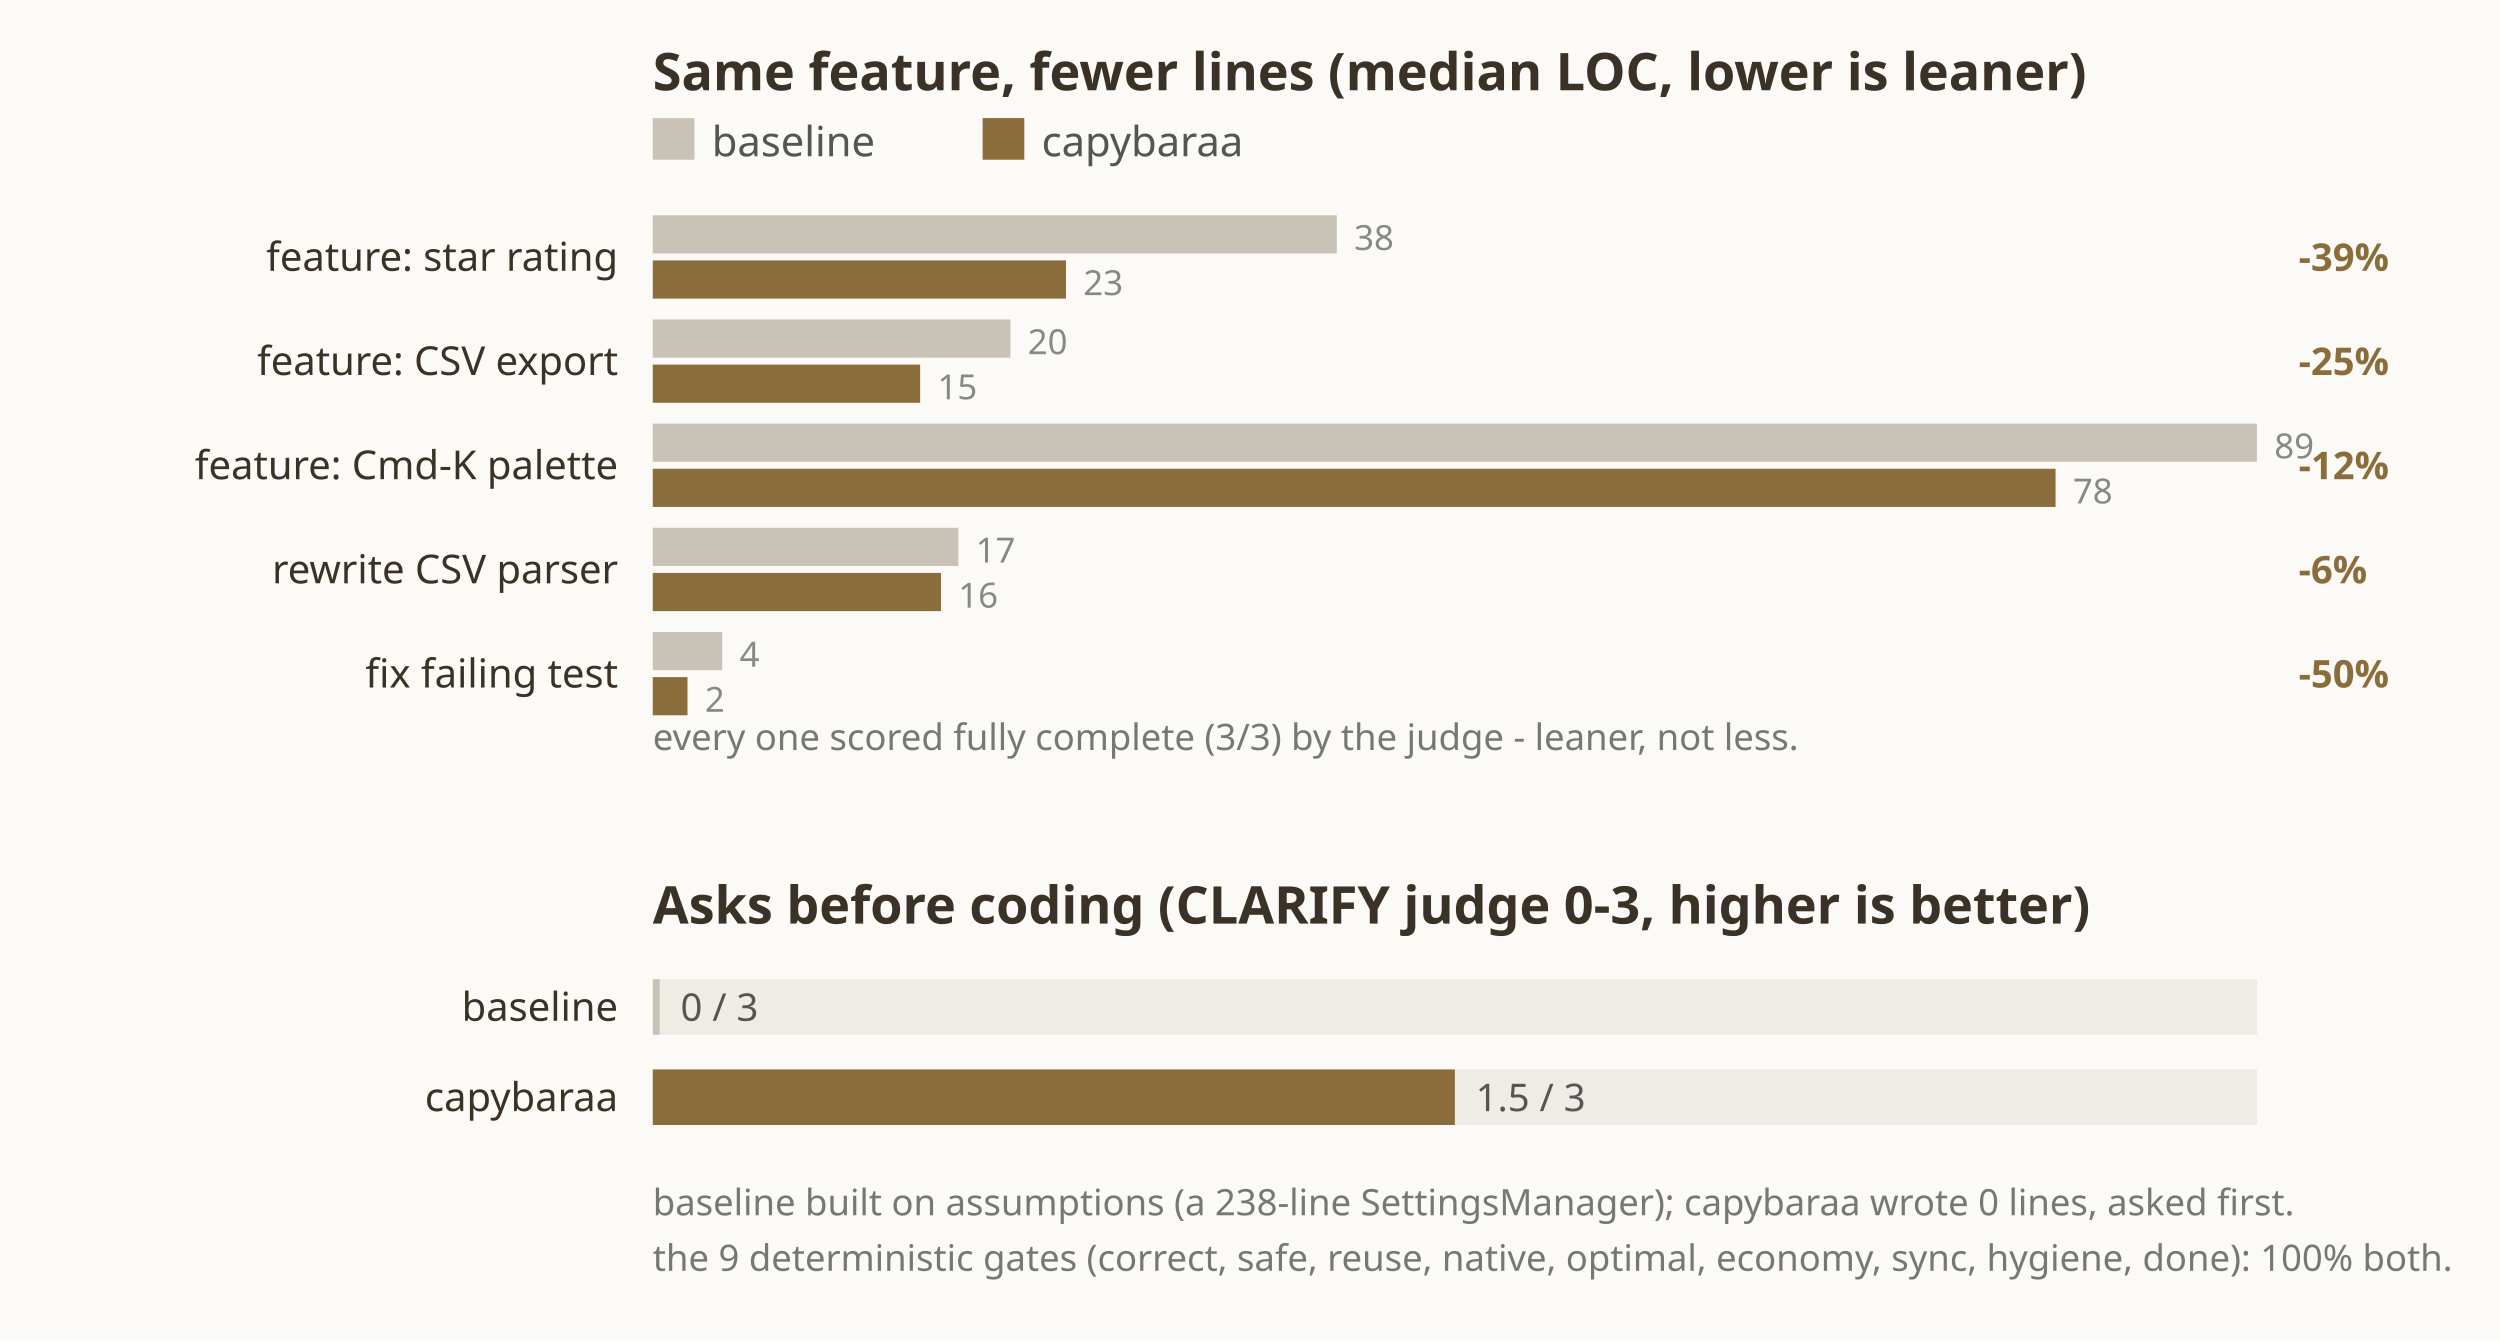
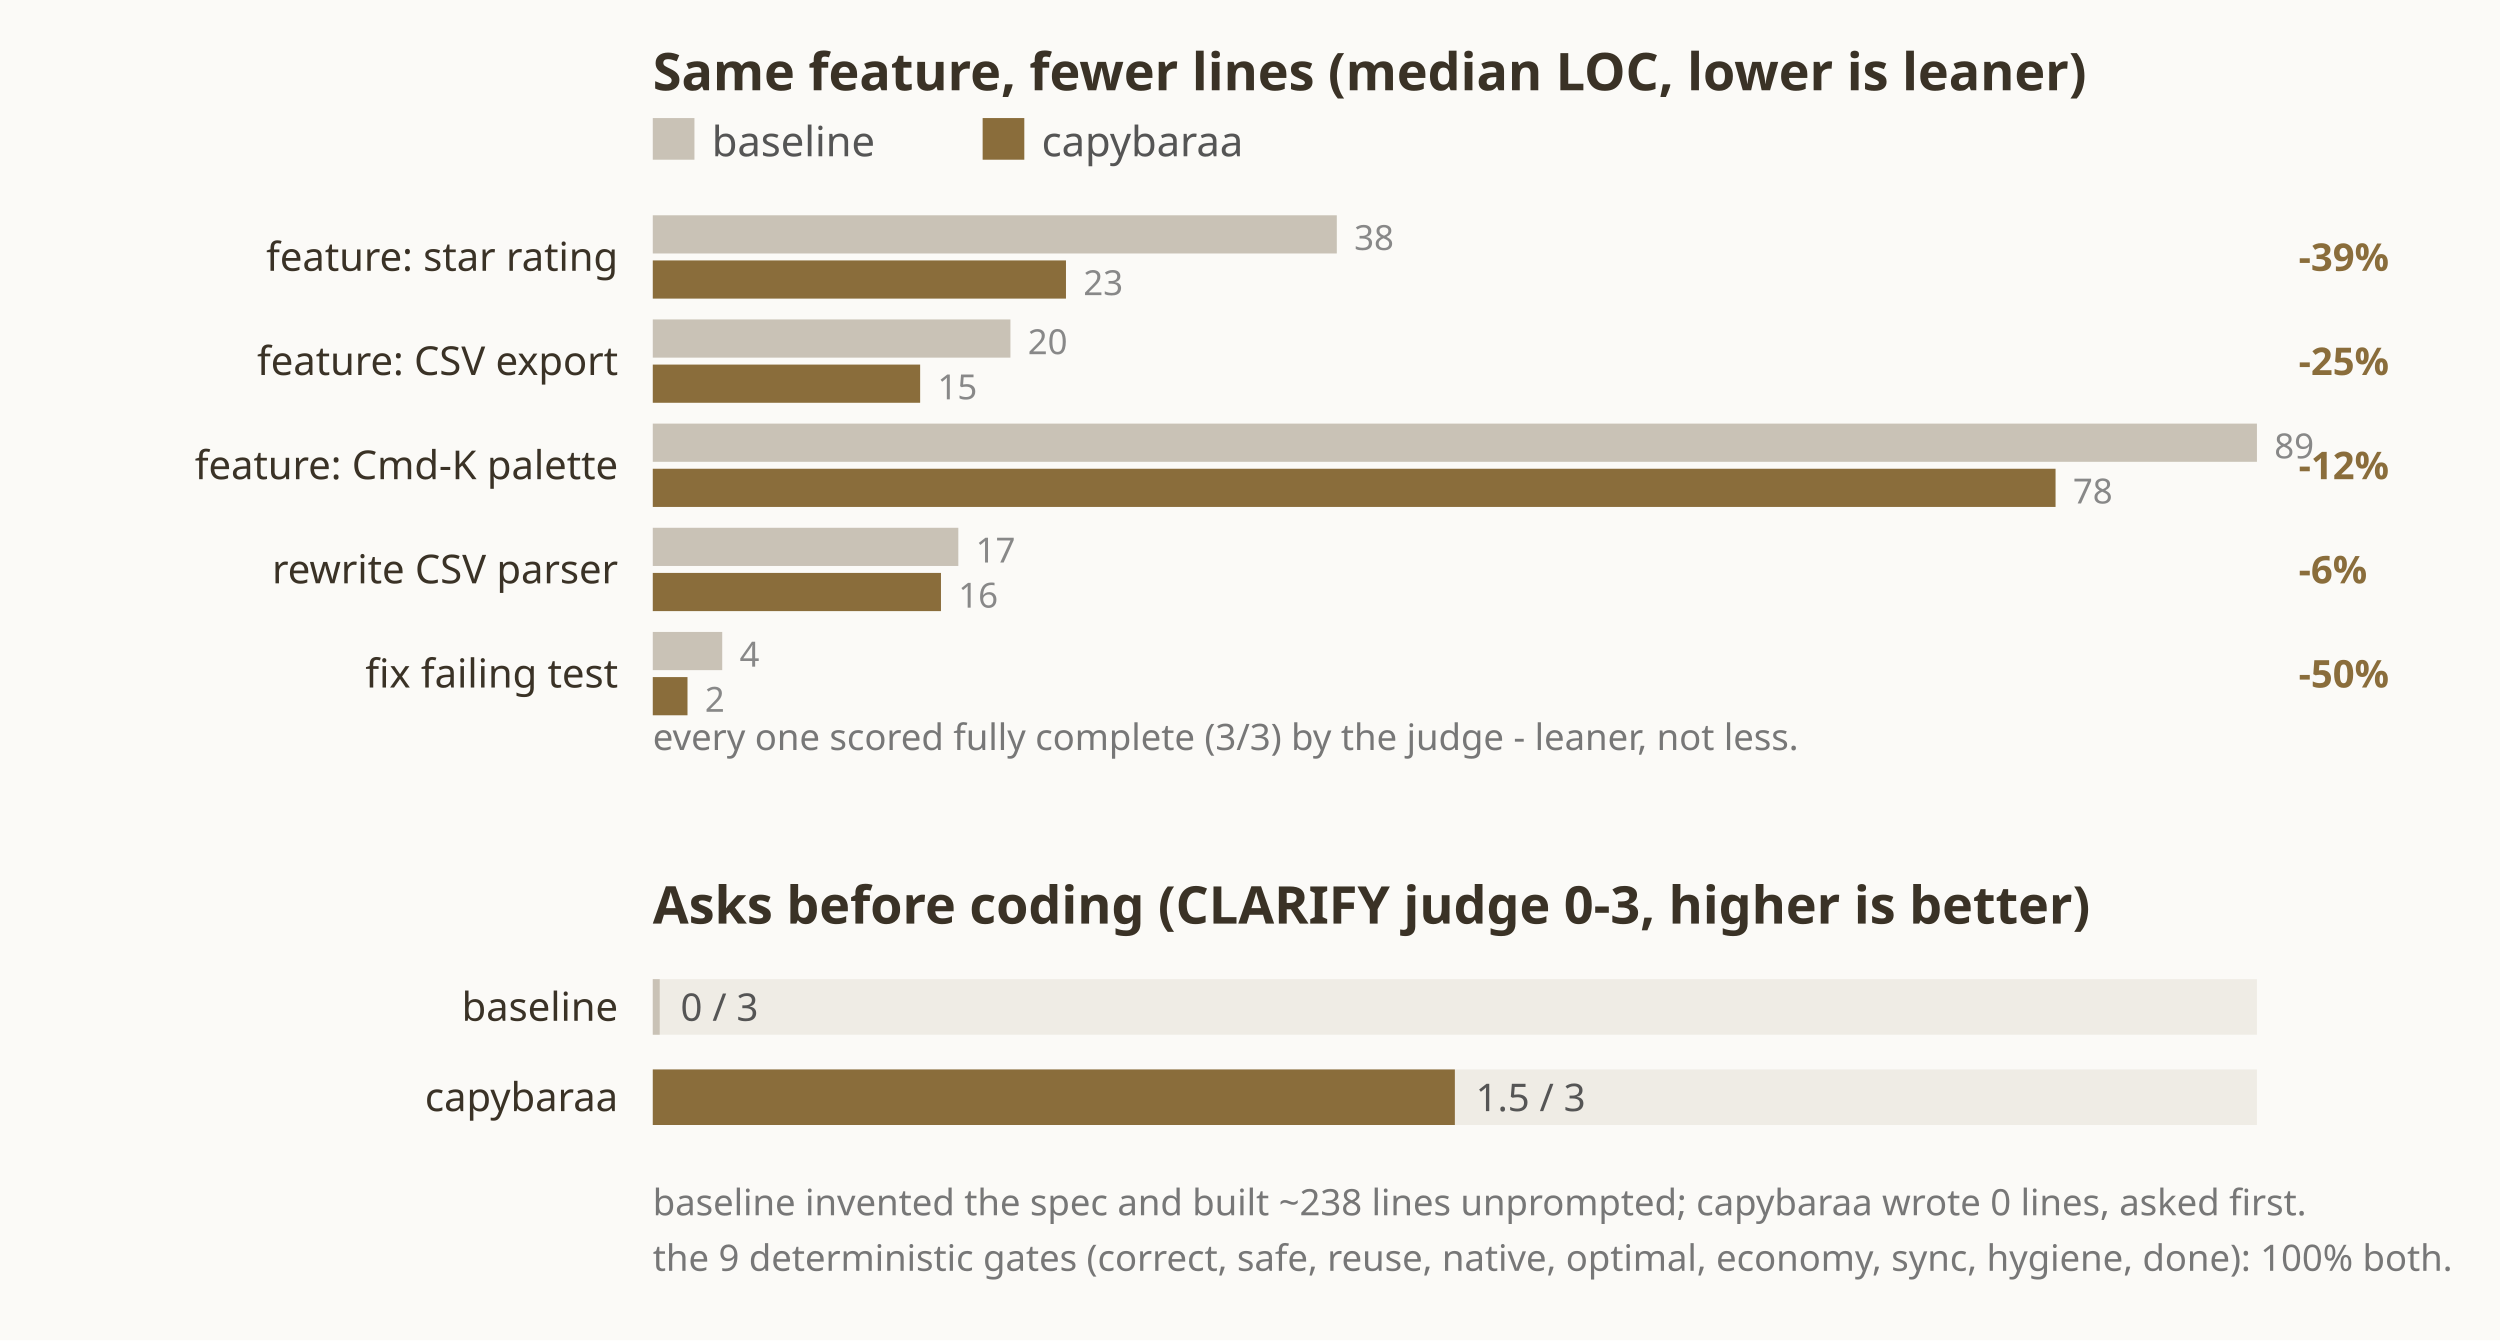
<svg xmlns="http://www.w3.org/2000/svg" width="720" height="386" font-family="ui-sans-serif,system-ui,sans-serif">
  <rect width="720" height="386" fill="#fbfaf7" />
  <text x="188" y="26" font-size="15" font-weight="700" fill="#3a3226">Same feature, fewer lines (median LOC, lower is leaner)</text>
  <rect x="188" y="34" width="12" height="12" fill="#c9c2b6" />
  <text x="205" y="45" font-size="12" fill="#555">baseline</text>
  <rect x="283" y="34" width="12" height="12" fill="#8a6d3b" />
  <text x="300" y="45" font-size="12" fill="#555">capybaraa</text>
  <text x="178" y="78" font-size="11.5" text-anchor="end" fill="#3a3226">feature: star rating</text>
  <rect x="188" y="62" width="197" height="11" fill="#c9c2b6" />
  <text x="390" y="72" font-size="10" fill="#888">38</text>
  <rect x="188" y="75" width="119" height="11" fill="#8a6d3b" />
  <text x="312" y="85" font-size="10" fill="#888">23</text>
  <text x="662" y="78" font-size="11" font-weight="600" fill="#8a6d3b">-39%</text>
  <text x="178" y="108" font-size="11.5" text-anchor="end" fill="#3a3226">feature: CSV export</text>
  <rect x="188" y="92" width="103" height="11" fill="#c9c2b6" />
  <text x="296" y="102" font-size="10" fill="#888">20</text>
  <rect x="188" y="105" width="77" height="11" fill="#8a6d3b" />
  <text x="270" y="115" font-size="10" fill="#888">15</text>
  <text x="662" y="108" font-size="11" font-weight="600" fill="#8a6d3b">-25%</text>
  <text x="178" y="138" font-size="11.5" text-anchor="end" fill="#3a3226">feature: Cmd-K palette</text>
  <rect x="188" y="122" width="462" height="11" fill="#c9c2b6" />
  <text x="655" y="132" font-size="10" fill="#888">89</text>
  <rect x="188" y="135" width="404" height="11" fill="#8a6d3b" />
  <text x="597" y="145" font-size="10" fill="#888">78</text>
  <text x="662" y="138" font-size="11" font-weight="600" fill="#8a6d3b">-12%</text>
  <text x="178" y="168" font-size="11.5" text-anchor="end" fill="#3a3226">rewrite CSV parser</text>
  <rect x="188" y="152" width="88" height="11" fill="#c9c2b6" />
  <text x="281" y="162" font-size="10" fill="#888">17</text>
  <rect x="188" y="165" width="83" height="11" fill="#8a6d3b" />
  <text x="276" y="175" font-size="10" fill="#888">16</text>
  <text x="662" y="168" font-size="11" font-weight="600" fill="#8a6d3b">-6%</text>
  <text x="178" y="198" font-size="11.5" text-anchor="end" fill="#3a3226">fix failing test</text>
  <rect x="188" y="182" width="20" height="11" fill="#c9c2b6" />
  <text x="213" y="192" font-size="10" fill="#888">4</text>
  <rect x="188" y="195" width="10" height="11" fill="#8a6d3b" />
  <text x="203" y="205" font-size="10" fill="#888">2</text>
  <text x="662" y="198" font-size="11" font-weight="600" fill="#8a6d3b">-50%</text>
  <text x="188" y="216" font-size="10.5" fill="#777">every one scored fully complete (3/3) by the judge - leaner, not less.</text>
  <text x="188" y="266" font-size="15" font-weight="700" fill="#3a3226">Asks before coding (CLARIFY judge 0-3, higher is better)</text>
  <text x="178" y="294" font-size="11.5" text-anchor="end" fill="#3a3226">baseline</text>
  <rect x="188" y="282" width="462" height="16" fill="#efece5" />
  <rect x="188" y="282" width="2" height="16" fill="#c9c2b6" />
  <text x="196" y="294" font-size="11" fill="#555">0 / 3</text>
  <text x="178" y="320" font-size="11.5" text-anchor="end" fill="#3a3226">capybaraa</text>
  <rect x="188" y="308" width="462" height="16" fill="#efece5" />
  <rect x="188" y="308" width="231" height="16" fill="#8a6d3b" />
  <text x="425" y="320" font-size="11" fill="#555">1.5 / 3</text>
-   <text x="188" y="350" font-size="10.5" fill="#777">baseline built on assumptions (a 238-line SettingsManager); capybaraa wrote 0 lines, asked first.</text>
+   <text x="188" y="350" font-size="10.5" fill="#777">baseline invented the spec and built ~238 lines unprompted; capybaraa wrote 0 lines, asked first.</text>
  <text x="188" y="366" font-size="10.5" fill="#777">the 9 deterministic gates (correct, safe, reuse, native, optimal, economy, sync, hygiene, done): 100% both.</text>
</svg>
